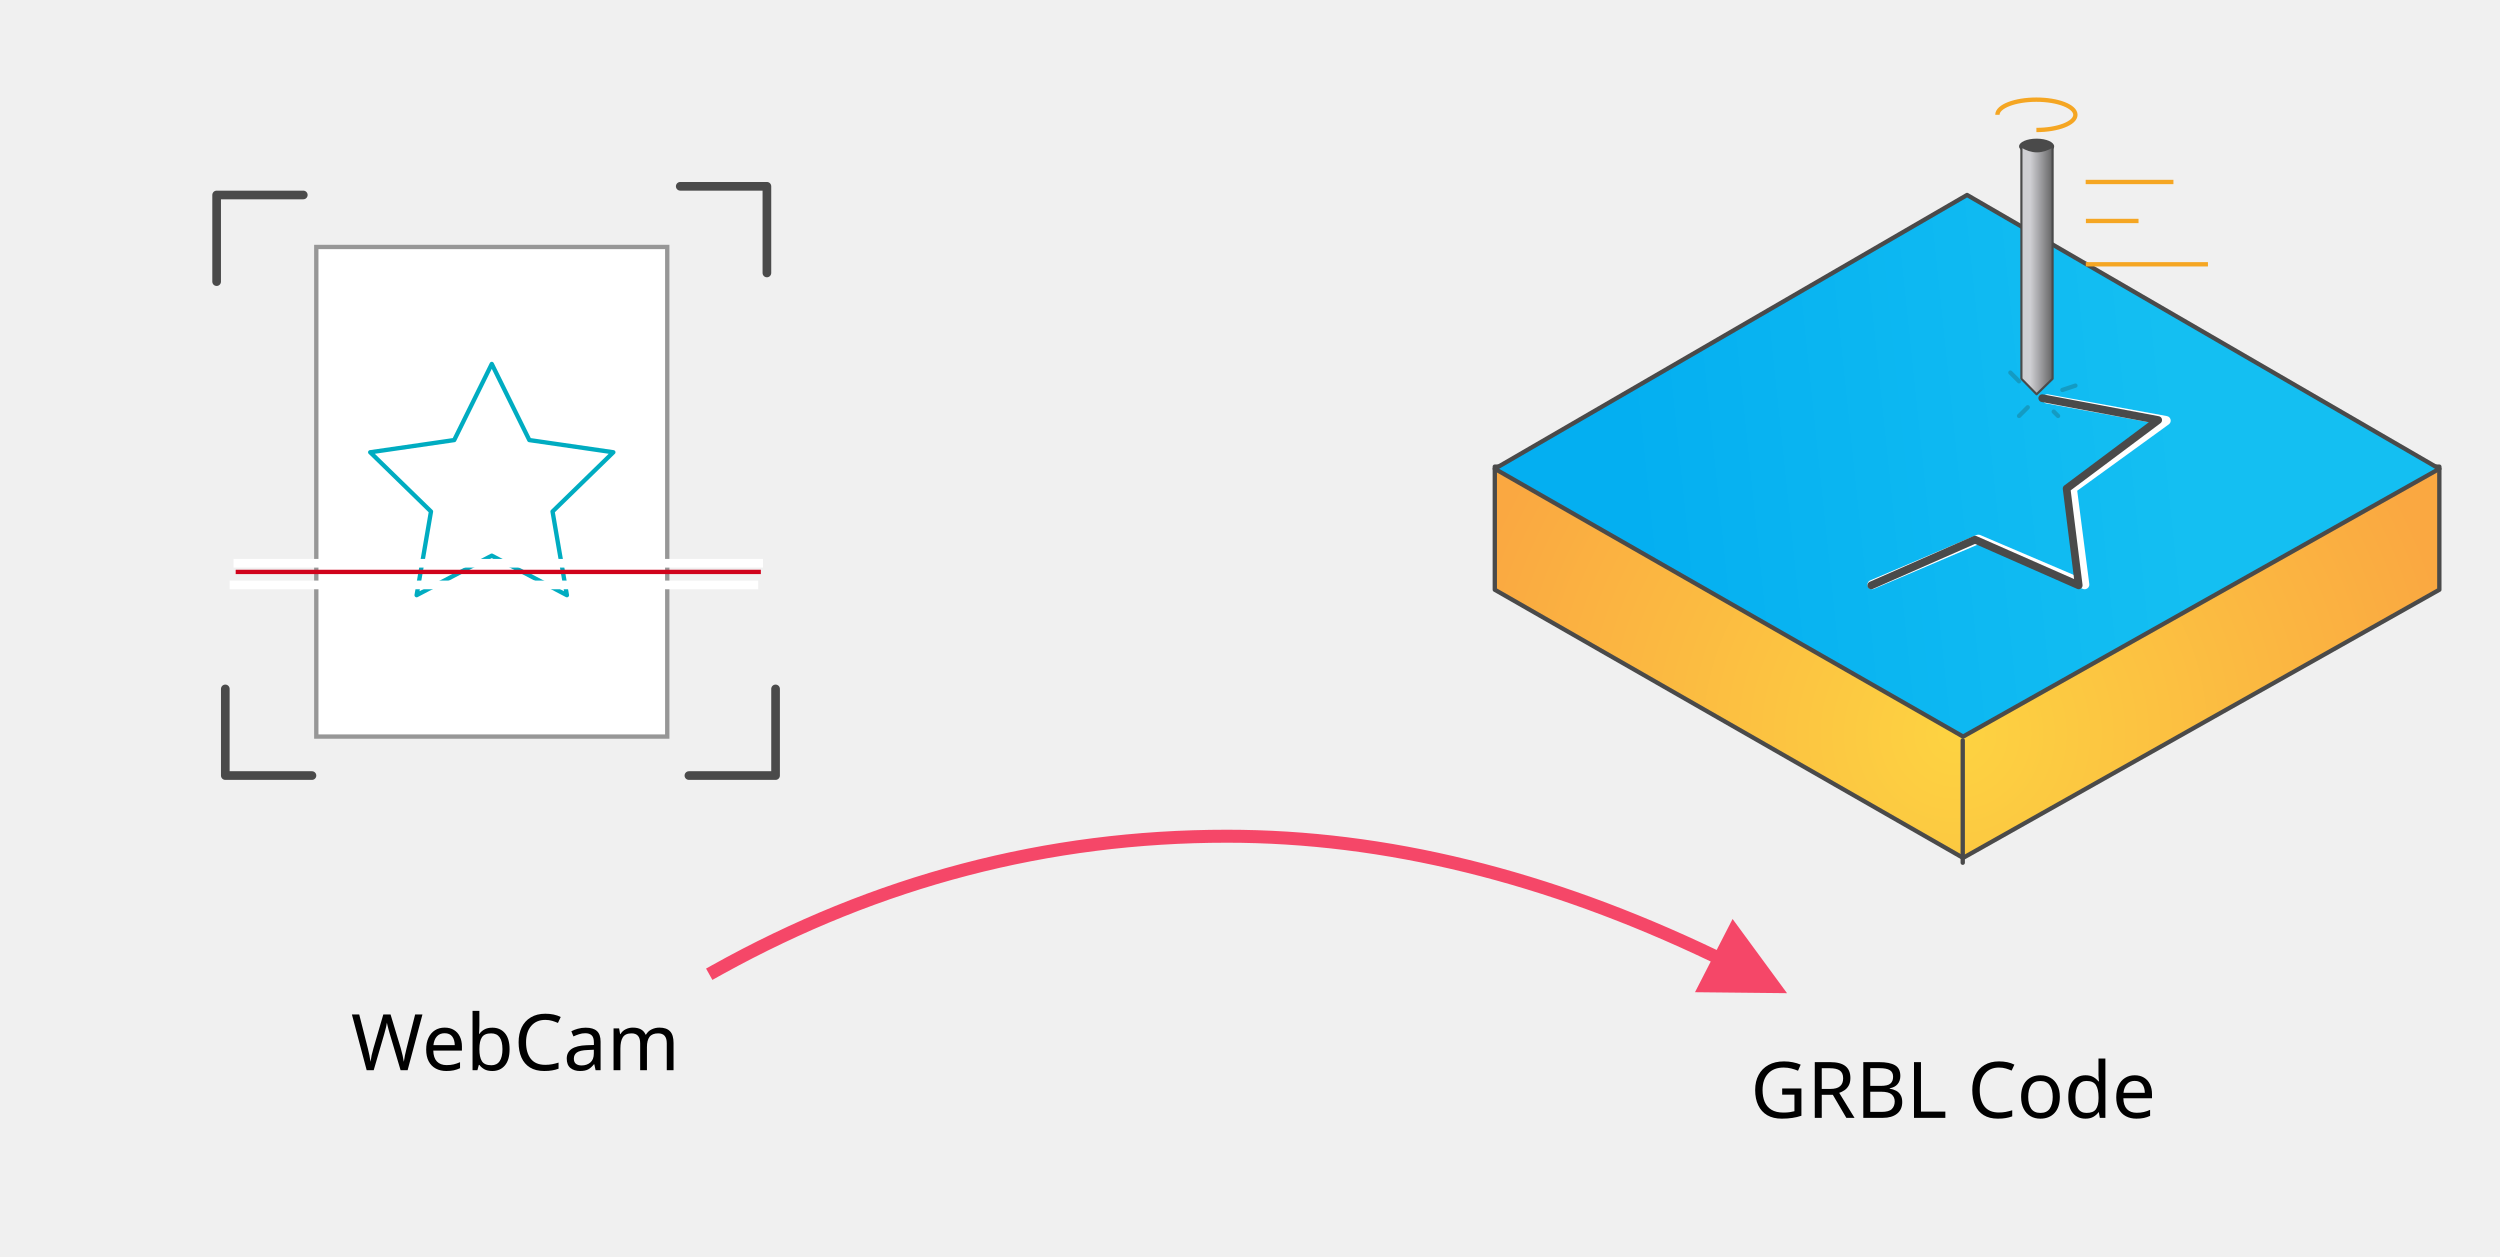
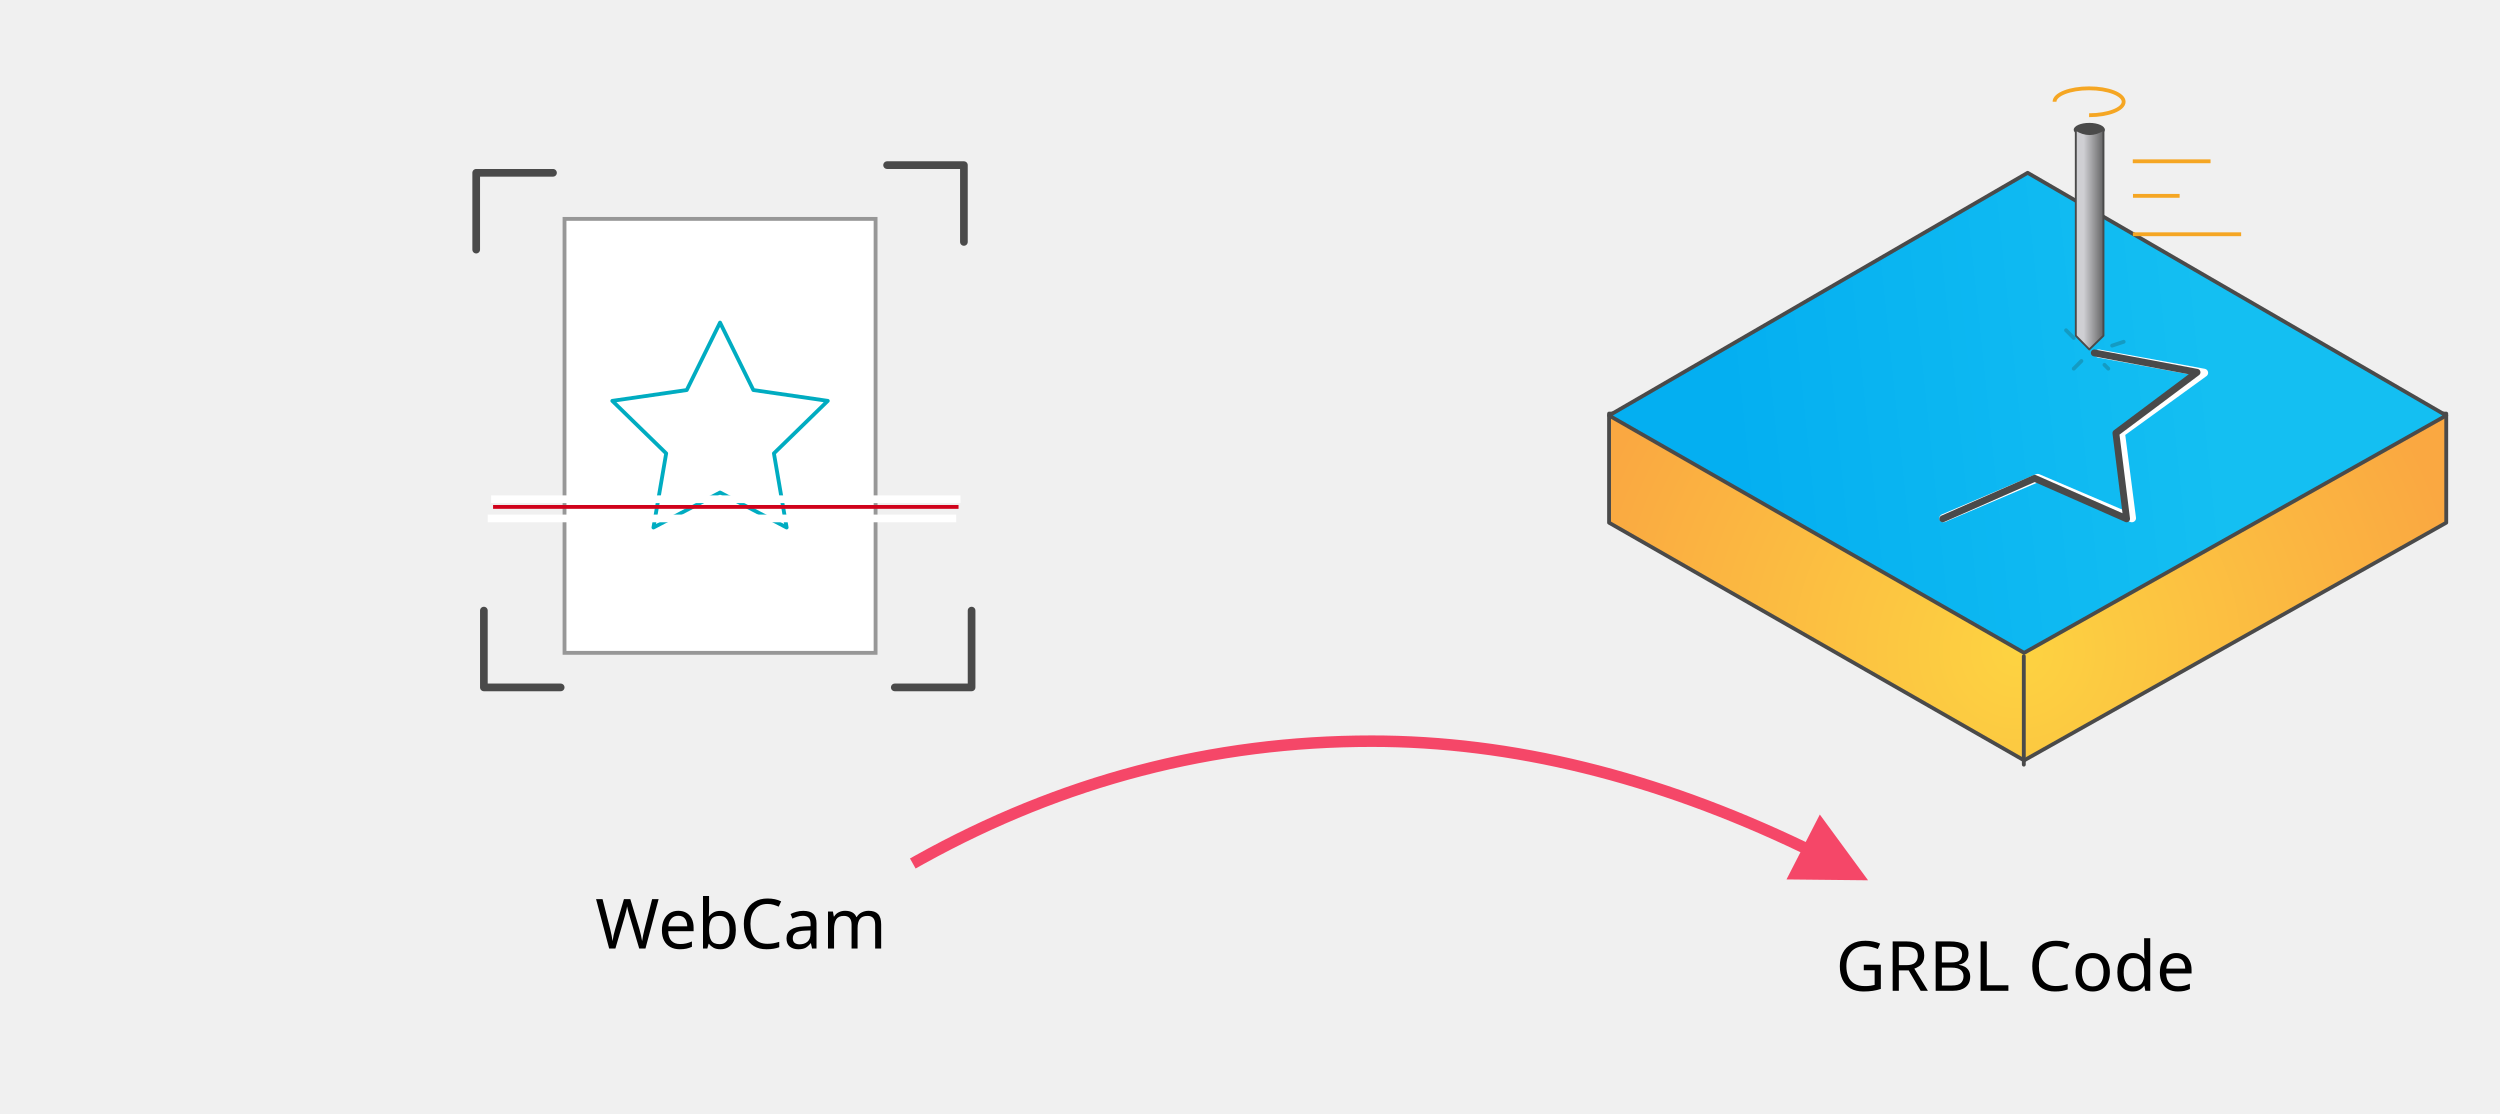
- <svg xmlns="http://www.w3.org/2000/svg" width="577px" height="290px" viewBox="0 0 577 290" version="1.1">
+ <svg xmlns="http://www.w3.org/2000/svg" width="651px" height="290px" viewBox="0 0 651 290" version="1.1">
  <defs>
    <radialGradient cx="48.757%" cy="68.677%" fx="48.757%" fy="68.677%" r="128.07%" gradientTransform="translate(0.487573,0.686772),scale(0.417431,1),rotate(172.0557),translate(-0.487573,-0.686772)" id="radialGradient-1">
      <stop stop-color="#FDD341" offset="0%" />
      <stop stop-color="#FAA841" offset="100%" />
    </radialGradient>
    <linearGradient x1="72.769%" y1="50%" x2="14.568%" y2="53.479%" id="linearGradient-2">
      <stop stop-color="#14BFF2" offset="0%" />
      <stop stop-color="#04AFF1" offset="100%" />
    </linearGradient>
    <linearGradient x1="28.674%" y1="51.954%" x2="117.395%" y2="51.954%" id="linearGradient-3">
      <stop stop-color="#CFCFD3" offset="0%" />
      <stop stop-color="#4A4A4A" offset="100%" />
    </linearGradient>
  </defs>
  <g id="teaser" stroke="none" stroke-width="1" fill="none" fill-rule="evenodd">
-     <g id="Group-3" transform="translate(345, 23)">
+     <g id="Group-3" transform="translate(419, 23)">
      <polygon id="Rectangle" stroke="#4A4A4A" fill="url(#radialGradient-1)" stroke-linejoin="round" points="112.488 84 218 84.697 218 113.111 108.078 175 0 113.111 0 84.697" />
      <polygon id="Rectangle" stroke="#4A4A4A" fill="url(#linearGradient-2)" stroke-linejoin="round" points="109 22 218 85.196 108.078 147 0 85.196" />
      <line x1="108" y1="147.882" x2="108" y2="176.118" id="Line" stroke="#4A4A4A" stroke-linecap="round" stroke-linejoin="round" />
      <path d="M127.696,68.018 L155.11,73.032 C155.987,73.193 156.286,74.244 155.688,74.832 L155.557,74.943 L134.42,90.261 L137.209,111.794 C137.308,112.562 136.578,113.156 135.851,112.963 L135.696,112.91 L111.609,102.634 L87.522,112.91 C87.026,113.122 86.457,112.942 86.174,112.509 L86.09,112.355 C85.875,111.868 86.058,111.309 86.499,111.031 L86.655,110.949 L111.175,100.488 C111.397,100.394 111.642,100.375 111.872,100.432 L112.042,100.488 L134.807,110.199 L132.18,89.909 C132.138,89.579 132.253,89.253 132.487,89.021 L132.614,88.914 L152.248,74.682 L127.297,70.12 C126.765,70.023 126.397,69.561 126.408,69.047 L126.427,68.873 C126.526,68.351 126.996,67.989 127.519,68 L127.696,68.018 Z" id="Path" fill="#FFFFFF" fill-rule="nonzero" />
      <path d="M126.506,68.015 L153.276,73.069 C153.983,73.203 154.228,74.071 153.76,74.567 L153.64,74.675 L132.915,90.176 L135.652,111.987 C135.732,112.629 135.145,113.126 134.556,112.972 L134.421,112.924 L110.83,102.535 L87.239,112.924 C86.84,113.1 86.383,112.955 86.15,112.601 L86.074,112.458 C85.9,112.054 86.044,111.591 86.393,111.355 L86.533,111.277 L110.477,100.733 C110.657,100.654 110.856,100.638 111.044,100.686 L111.182,100.733 L133.698,110.647 L131.093,89.881 C131.059,89.612 131.148,89.346 131.327,89.152 L131.446,89.046 L150.947,74.456 L126.182,69.781 C125.754,69.7 125.456,69.321 125.458,68.895 L125.473,68.734 C125.553,68.3 125.927,67.998 126.347,68 L126.506,68.015 Z" id="Path" fill="#4A4A4A" fill-rule="nonzero" />
      <g id="Group" transform="translate(121, 9)">
        <ellipse id="Oval" fill="#4A4A4A" cx="4.05" cy="1.788" rx="4.05" ry="1.788" />
        <path d="M0.54,1.788 C1.74,2.54 2.94,2.916 4.14,2.916 C5.34,2.916 6.54,2.54 7.74,1.788 L7.74,55.424 L4.05,59 L0.54,55.424 L0.54,1.788 Z" id="Rectangle" stroke="#4A4A4A" stroke-width="0.5" fill="url(#linearGradient-3)" stroke-linejoin="round" />
      </g>
      <line x1="136.875" y1="19" x2="156.125" y2="19" id="Line-2" stroke="#F5A623" stroke-linecap="square" />
      <line x1="136.929" y1="28" x2="148.071" y2="28" id="Line-3" stroke="#F5A623" stroke-linecap="square" />
      <line x1="136.906" y1="38" x2="164.094" y2="38" id="Line-4" stroke="#F5A623" stroke-linecap="square" />
      <path d="M125,7 C129.971,7 134,5.433 134,3.5 C134,1.567 129.971,0 125,0 C120.029,0 116,1.567 116,3.5" id="Path" stroke="#F5A623" />
      <line x1="121" y1="65" x2="119" y2="63" id="Line-5" stroke="#149BC3" stroke-linecap="round" stroke-linejoin="round" />
      <line x1="123" y1="71" x2="121" y2="73" id="Line-8" stroke="#149BC3" stroke-linecap="round" stroke-linejoin="round" />
      <line x1="129" y1="72" x2="130" y2="73" id="Line-7" stroke="#149BC3" stroke-linecap="round" stroke-linejoin="round" />
      <line x1="131" y1="67" x2="134" y2="66" id="Line-6" stroke="#149BC3" stroke-linecap="round" stroke-linejoin="round" />
    </g>
-     <g id="Group-2" transform="translate(50, 43)">
+     <g id="Group-2" transform="translate(124, 43)">
      <polyline id="Line-2" stroke="#4A4A4A" stroke-width="2" stroke-linecap="round" stroke-linejoin="round" points="0 22 5.55111512e-15 2 20 2" />
      <polyline id="Line-2" stroke="#4A4A4A" stroke-width="2" stroke-linecap="round" stroke-linejoin="round" points="22 136 2 136 2 116" />
      <polyline id="Line-2" stroke="#4A4A4A" stroke-width="2" stroke-linecap="round" stroke-linejoin="round" transform="translate(119, 126) rotate(-90) translate(-119, -126) " points="129 136 109 136 109 116" />
      <polyline id="Line-2" stroke="#4A4A4A" stroke-width="2" stroke-linecap="round" stroke-linejoin="round" transform="translate(117, 10) rotate(180) translate(-117, -10) " points="127 20 107 20 107 0" />
      <rect id="Rectangle" stroke="#979797" fill="#FFFFFF" x="23" y="14" width="81" height="113" />
      <polygon id="Star" stroke="#00ACC1" stroke-linejoin="round" points="63.5 85.25 46.16 94.366 49.472 75.058 35.444 61.384 54.83 58.567 63.5 41 72.17 58.567 91.556 61.384 77.528 75.058 80.84 94.366" />
      <line x1="4.897" y1="89" x2="125.103" y2="89" id="Line" stroke="#D0021B" stroke-linecap="square" />
      <line x1="4.897" y1="87" x2="125.103" y2="87" id="Line" stroke="#FFFFFF" stroke-width="2" stroke-linecap="square" />
      <line x1="4" y1="92" x2="124" y2="92" id="Line" stroke="#FFFFFF" stroke-width="2" stroke-linecap="square" />
    </g>
    <text id="WebCam" font-family="Verdana" font-size="18" font-weight="normal" fill="#000000">
-       <tspan x="81" y="247">WebCam</tspan>
+       <tspan x="155" y="247">WebCam</tspan>
    </text>
    <text id="GRBL-Code" font-family="Verdana" font-size="18" font-weight="normal" fill="#000000">
-       <tspan x="404" y="258">GRBL Code</tspan>
+       <tspan x="478" y="258">GRBL Code</tspan>
    </text>
-     <path id="Line-10" d="M283.194,191.5 C319.883,191.5 357.558,200.756 396.208,219.252 L399.881,212.1 L412.445,229.228 L391.203,229.002 L394.838,221.922 C356.603,203.636 319.392,194.5 283.194,194.5 C242.234,194.5 203.457,204.603 166.84,224.816 L165.731,225.432 L164.421,226.163 L162.959,223.544 L164.269,222.813 C201.656,201.94 241.306,191.5 283.194,191.5 Z" fill="#F54768" fill-rule="nonzero" />
+     <path id="Line-10" d="M357.194,191.5 C393.883,191.5 431.558,200.756 470.208,219.252 L473.881,212.1 L486.445,229.228 L465.203,229.002 L468.838,221.922 C430.603,203.636 393.392,194.5 357.194,194.5 C316.234,194.5 277.457,204.603 240.84,224.816 L239.731,225.432 L238.421,226.163 L236.959,223.544 L238.269,222.813 C275.656,201.94 315.306,191.5 357.194,191.5 Z" fill="#F54768" fill-rule="nonzero" />
  </g>
</svg>
